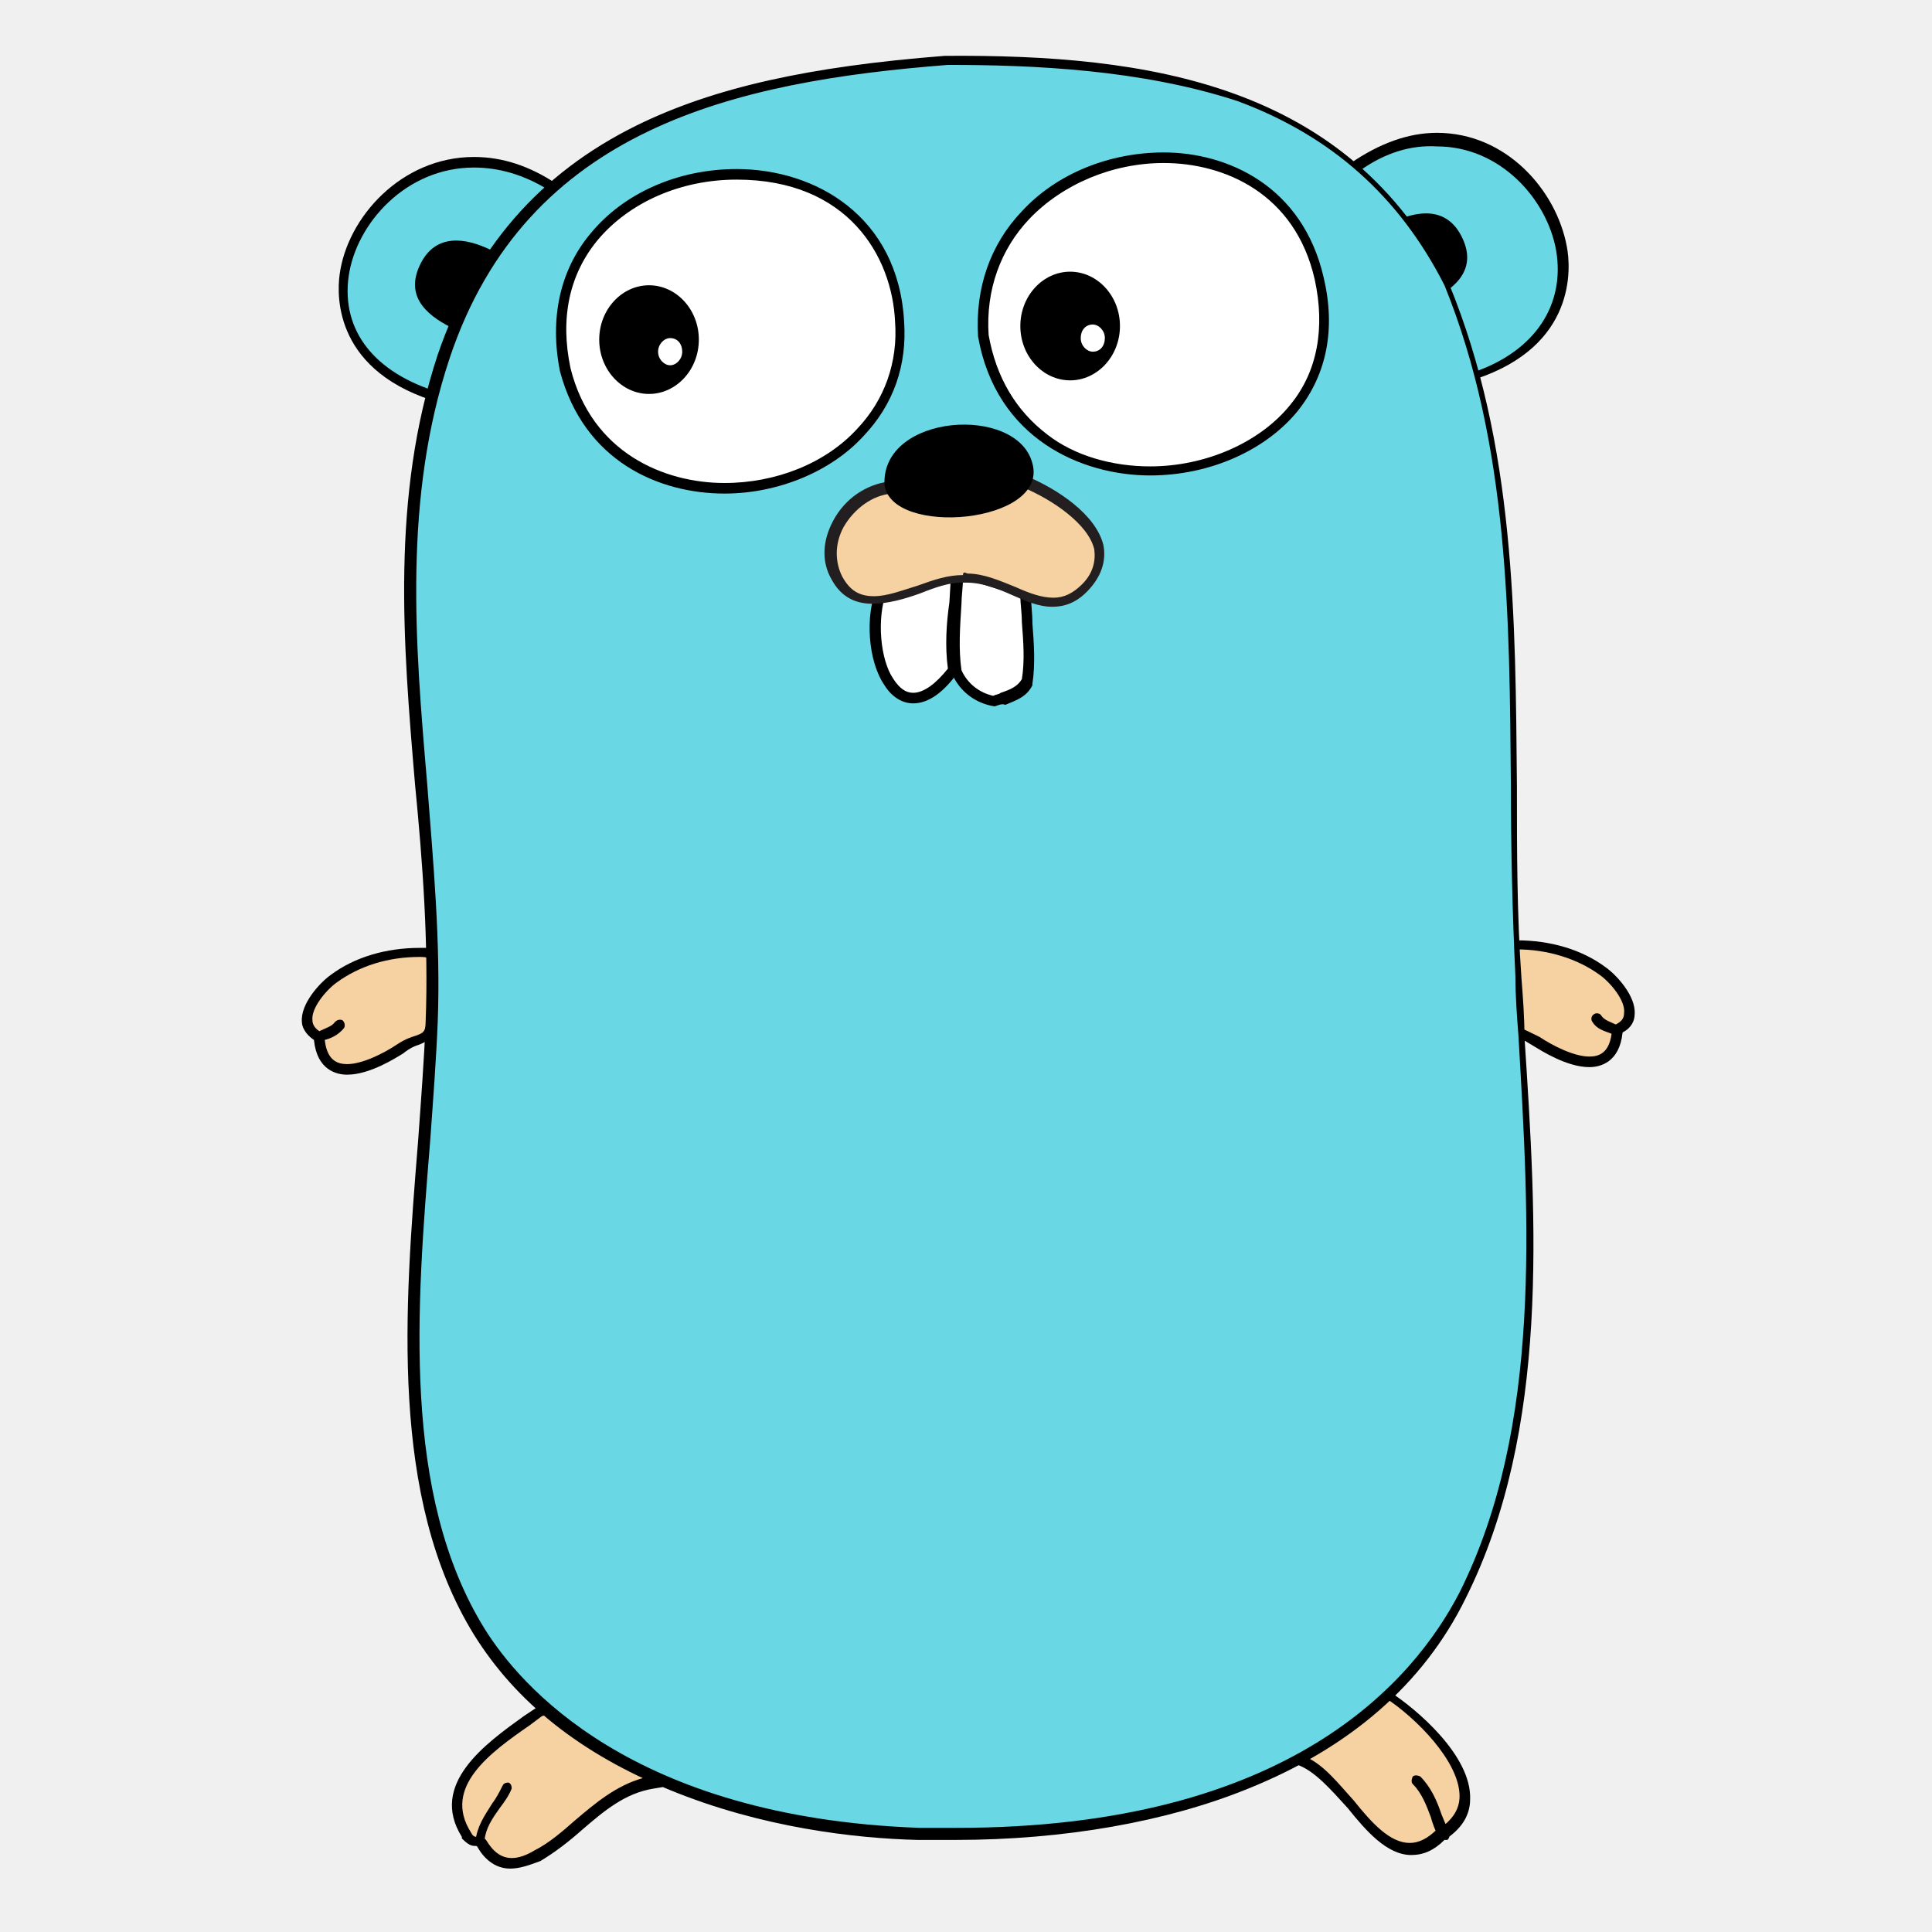
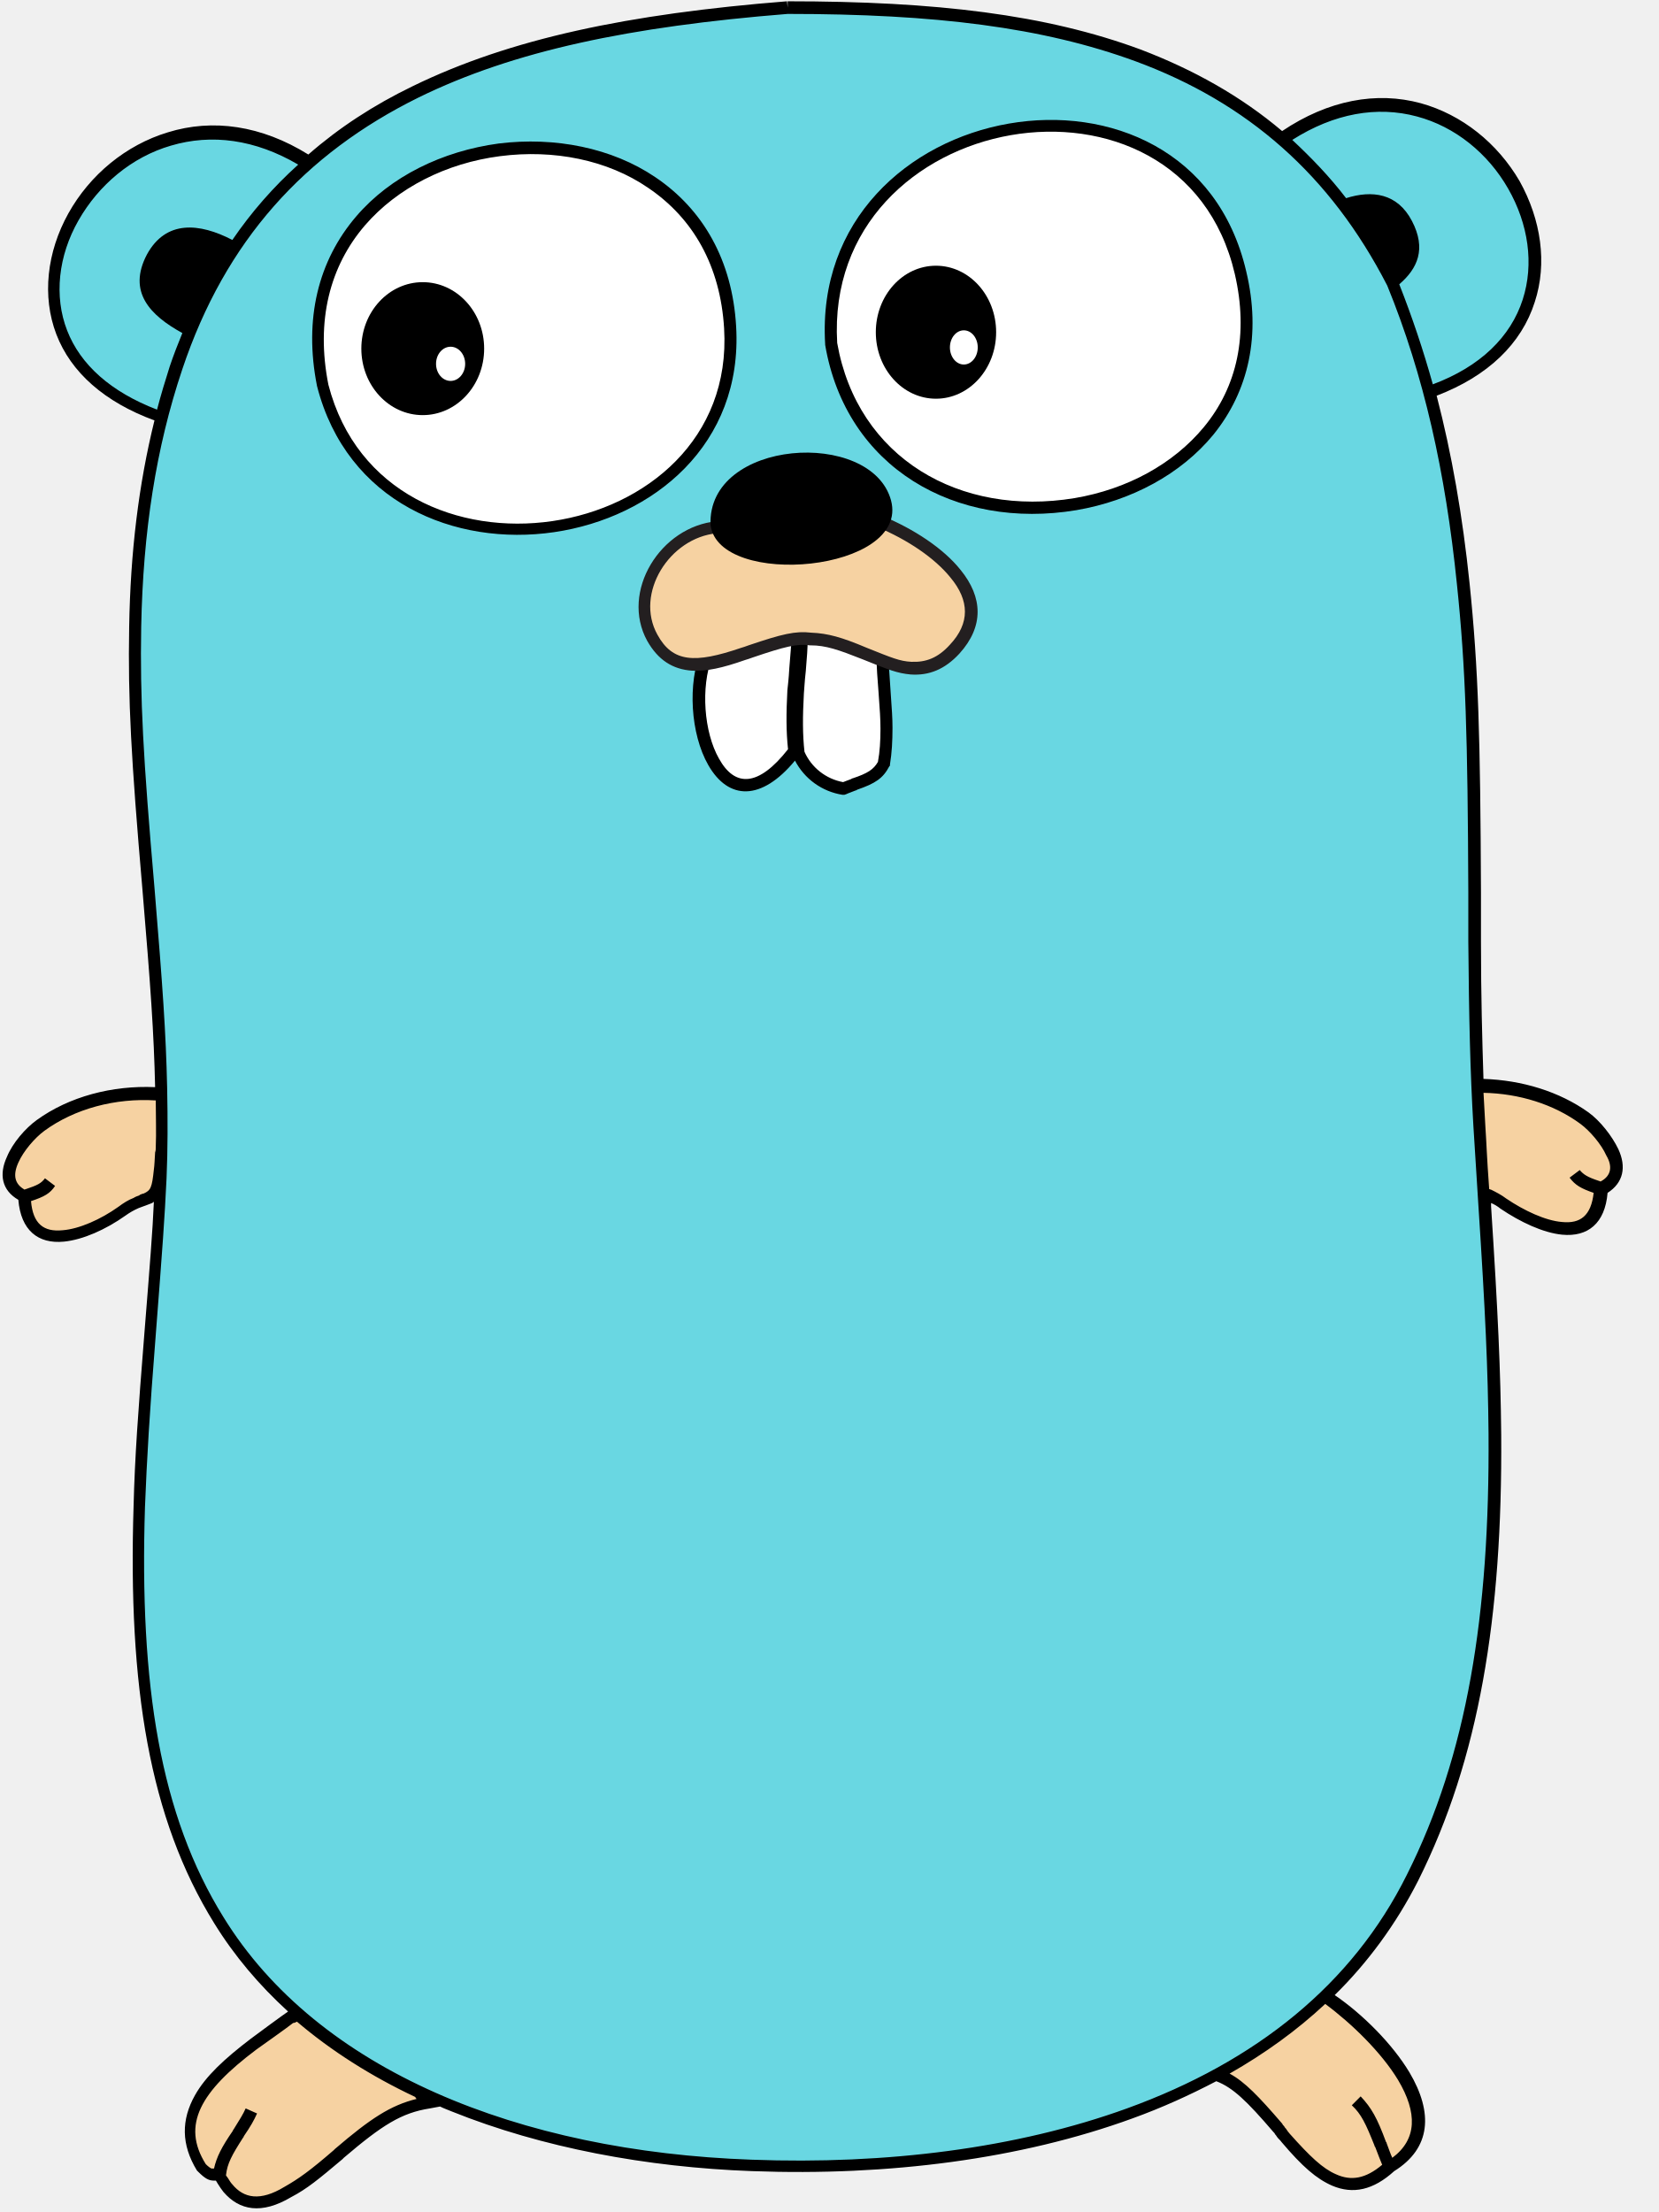
- <svg xmlns="http://www.w3.org/2000/svg" xmlns:xlink="http://www.w3.org/1999/xlink" viewBox="0 0 128 128">
-   <g>
-     <defs>
-       <path id="a" d="M18.8 1h90.5v126h-90.5z" />
-     </defs>
-     <clipPath id="b">
-       <use xlink:href="#a" overflow="visible" />
+ <svg xmlns="http://www.w3.org/2000/svg" width="36" height="48" viewBox="0 0 36 48" fill="none">
+   <g clip-path="url(#clip0)">
+     <path d="M0.508 25.954C0.577 27.369 1.992 26.709 2.624 26.27C3.229 25.844 3.407 26.201 3.462 25.377C3.504 24.827 3.559 24.291 3.531 23.742C2.611 23.659 1.621 23.879 0.866 24.429C0.467 24.703 -0.247 25.61 0.508 25.954" fill="#F6D2A2" />
+     <path d="M28.715 43.348C29.801 44.021 31.793 46.055 30.158 47.044C28.592 48.473 27.713 45.464 26.338 45.052C26.929 44.241 27.671 43.499 28.715 43.348Z" fill="#F6D2A2" />
+     <path d="M9.288 45.642C8.01 45.835 7.296 46.989 6.224 47.58C5.221 48.17 4.836 47.387 4.754 47.222C4.603 47.154 4.616 47.291 4.369 47.044C3.435 45.574 5.331 44.502 6.32 43.774C7.694 43.499 8.56 44.694 9.288 45.642V45.642Z" fill="#F6D2A2" />
+     <path d="M34.747 25.775C34.678 27.19 33.263 26.531 32.631 26.091C32.027 25.665 31.848 26.023 31.793 25.198C31.752 24.649 31.697 24.113 31.724 23.563C32.645 23.481 33.634 23.701 34.39 24.25C34.775 24.525 35.503 25.432 34.747 25.775" fill="#F6D2A2" />
+     <path d="M30.996 8.518C35.901 6.787 32.068 0.069 27.795 3.036C24.992 0.632 21.131 0.192 17.078 0.192C13.108 0.509 9.329 1.237 6.691 3.545C2.432 0.797 -1.498 7.392 3.503 9.054C2.102 14.495 3.696 20.046 3.476 25.583C3.27 30.556 1.965 37.22 4.726 41.685C7.076 45.505 12.132 46.865 16.295 47.016C21.612 47.209 28.056 45.903 30.639 40.751C33.112 35.846 32.425 29.732 32.109 24.442C31.793 19.098 32.384 13.671 30.996 8.518L30.996 8.518Z" fill="#69D7E2" />
+     <path d="M35.118 24.937C34.981 24.649 34.72 24.319 34.472 24.14C33.84 23.687 33.029 23.439 32.191 23.412C32.164 22.56 32.137 21.626 32.137 20.444V19.373C32.123 15.993 32.081 14.509 31.889 12.654C31.738 11.198 31.504 9.851 31.175 8.587C32.288 8.161 33.016 7.461 33.304 6.554C33.579 5.716 33.442 4.768 32.975 3.93C32.494 3.105 31.724 2.487 30.831 2.24C29.869 1.978 28.825 2.171 27.822 2.844C26.929 2.088 25.899 1.511 24.745 1.072C22.698 0.316 20.321 0.028 17.092 0.028V0.165L17.078 0.028C13.63 0.302 11.074 0.838 8.958 1.869C8.106 2.281 7.351 2.775 6.691 3.353C5.674 2.721 4.616 2.569 3.641 2.872C2.734 3.146 1.951 3.792 1.484 4.63C1.017 5.468 0.907 6.43 1.223 7.255C1.539 8.079 2.267 8.725 3.352 9.123C3.009 10.511 2.83 11.981 2.803 13.602C2.775 15.182 2.844 16.446 3.091 19.304C3.27 21.434 3.339 22.409 3.366 23.591C2.432 23.549 1.498 23.797 0.797 24.305C0.55 24.484 0.275 24.8 0.151 25.102C-0.027 25.487 0.041 25.83 0.398 26.036C0.453 26.696 0.824 26.998 1.388 26.943C1.8 26.902 2.294 26.682 2.72 26.38C2.81 26.315 2.907 26.259 3.009 26.215C3.05 26.201 3.078 26.188 3.119 26.174C3.119 26.174 3.201 26.146 3.229 26.133C3.27 26.119 3.311 26.105 3.339 26.078C3.311 26.723 3.256 27.397 3.133 28.935C2.995 30.666 2.926 31.615 2.899 32.673C2.775 36.602 3.242 39.46 4.644 41.727C5.084 42.441 5.619 43.073 6.251 43.65C6.128 43.733 5.606 44.117 5.441 44.241C4.864 44.681 4.465 45.052 4.232 45.464C3.93 46 3.93 46.536 4.273 47.099L4.287 47.113L4.301 47.127C4.452 47.278 4.534 47.319 4.644 47.319H4.685C4.699 47.346 4.713 47.36 4.726 47.387C4.767 47.456 4.809 47.511 4.85 47.566C5.193 47.965 5.674 48.061 6.32 47.676C6.663 47.497 6.911 47.291 7.433 46.852L7.46 46.824C8.298 46.11 8.711 45.849 9.329 45.752L9.549 45.711C9.631 45.753 9.714 45.78 9.81 45.821C11.761 46.604 14.028 47.03 16.322 47.113C19.29 47.223 22.148 46.852 24.566 45.972C25.212 45.739 25.816 45.464 26.393 45.162C26.751 45.299 27.053 45.588 27.63 46.261C27.657 46.288 27.657 46.288 27.671 46.316C27.699 46.343 27.699 46.357 27.712 46.371C27.74 46.412 27.781 46.439 27.808 46.481C28.262 47.016 28.564 47.278 28.908 47.429C29.361 47.621 29.801 47.525 30.254 47.113C31.051 46.618 31.106 45.849 30.584 44.969C30.213 44.351 29.567 43.705 28.963 43.293C29.677 42.592 30.295 41.754 30.776 40.806C32.095 38.168 32.604 35.091 32.576 31.134C32.562 29.732 32.507 28.509 32.356 26.174V26.105C32.425 26.133 32.494 26.174 32.562 26.229C32.988 26.517 33.483 26.751 33.895 26.792C34.458 26.847 34.829 26.545 34.884 25.885C35.228 25.665 35.296 25.322 35.118 24.937L35.118 24.937ZM30.749 2.528C31.573 2.748 32.288 3.325 32.727 4.094C33.167 4.864 33.291 5.729 33.043 6.499C32.782 7.309 32.123 7.955 31.092 8.34C30.887 7.604 30.644 6.88 30.364 6.169C30.763 5.826 30.955 5.4 30.639 4.795C30.323 4.19 29.773 4.122 29.21 4.3C28.853 3.833 28.454 3.421 28.042 3.036C28.949 2.459 29.883 2.294 30.749 2.528V2.528ZM1.457 7.172C1.168 6.43 1.264 5.551 1.704 4.781C2.143 4.012 2.858 3.407 3.71 3.16C4.589 2.899 5.537 3.023 6.471 3.572C5.931 4.058 5.451 4.607 5.042 5.207C4.328 4.836 3.6 4.768 3.188 5.523C2.762 6.334 3.256 6.842 3.957 7.227C3.861 7.461 3.765 7.708 3.682 7.955C3.586 8.257 3.49 8.573 3.408 8.889C2.405 8.505 1.745 7.914 1.457 7.172V7.172ZM3.119 25.899C3.105 25.899 3.023 25.926 3.023 25.94C2.982 25.954 2.94 25.968 2.899 25.995C2.789 26.036 2.679 26.105 2.57 26.187C2.185 26.462 1.718 26.668 1.36 26.696C0.948 26.737 0.715 26.558 0.673 26.064C0.962 25.968 1.086 25.899 1.195 25.734L0.976 25.569C0.893 25.679 0.811 25.72 0.563 25.803C0.55 25.803 0.55 25.803 0.536 25.816C0.316 25.693 0.275 25.5 0.399 25.226C0.509 24.978 0.756 24.69 0.962 24.539C1.621 24.058 2.501 23.824 3.38 23.879C3.38 24.223 3.394 24.566 3.38 24.896C3.38 24.937 3.38 24.965 3.366 25.006C3.353 25.198 3.353 25.281 3.339 25.377C3.298 25.775 3.27 25.83 3.119 25.899V25.899ZM7.268 46.632L7.241 46.659C6.732 47.099 6.485 47.277 6.169 47.456C5.647 47.772 5.29 47.703 5.042 47.401C5.001 47.36 4.974 47.305 4.946 47.264C4.933 47.25 4.919 47.222 4.905 47.209V47.195C4.933 46.948 5.029 46.769 5.276 46.384C5.29 46.37 5.29 46.37 5.29 46.357C5.441 46.137 5.51 46.013 5.578 45.862L5.331 45.752C5.276 45.876 5.207 45.986 5.07 46.206C5.056 46.219 5.056 46.219 5.056 46.233C4.809 46.59 4.699 46.81 4.644 47.057H4.63H4.589C4.561 47.044 4.52 47.016 4.465 46.961C3.93 46.109 4.355 45.381 5.564 44.474C5.716 44.365 6.224 44.007 6.361 43.898C6.389 43.898 6.416 43.884 6.444 43.87C7.186 44.502 8.051 45.052 9.013 45.505C9.013 45.519 9.027 45.533 9.041 45.546C8.477 45.684 8.038 45.972 7.268 46.632H7.268ZM30.337 45.134C30.763 45.849 30.749 46.425 30.213 46.824C30.172 46.742 30.144 46.645 30.09 46.508C30.09 46.494 30.09 46.494 30.076 46.48C29.883 45.958 29.76 45.739 29.526 45.491L29.334 45.684C29.54 45.876 29.636 46.082 29.828 46.563C29.828 46.577 29.828 46.577 29.842 46.59C29.911 46.769 29.952 46.879 29.993 46.975C29.636 47.277 29.32 47.332 28.99 47.181C28.702 47.057 28.427 46.796 27.987 46.302C27.96 46.274 27.932 46.233 27.905 46.192C27.891 46.178 27.877 46.164 27.864 46.137C27.836 46.109 27.836 46.109 27.823 46.082C27.314 45.491 27.012 45.175 26.682 44.997C27.452 44.557 28.139 44.062 28.757 43.485C29.334 43.911 29.98 44.543 30.337 45.134V45.134ZM30.529 40.682C29.348 43.059 27.259 44.736 24.456 45.752C22.066 46.618 19.235 46.975 16.309 46.865C11.267 46.687 6.897 44.928 4.85 41.603C3.476 39.391 3.023 36.574 3.146 32.7C3.188 31.642 3.243 30.694 3.38 28.963C3.531 27.012 3.572 26.448 3.614 25.569C3.641 24.937 3.641 24.291 3.627 23.604C3.6 22.395 3.531 21.433 3.353 19.276C3.105 16.419 3.037 15.168 3.064 13.602C3.105 11.541 3.38 9.727 3.957 8.01C4.891 5.221 6.609 3.338 9.082 2.116C11.156 1.099 13.671 0.577 17.092 0.302C20.293 0.302 22.629 0.591 24.649 1.333C27.067 2.226 28.866 3.792 30.103 6.197C30.9 8.147 31.367 10.25 31.614 12.668C31.807 14.509 31.848 15.993 31.862 19.359V20.43C31.876 22.093 31.903 23.261 31.972 24.429C31.999 24.882 32.013 25.075 32.081 26.16C32.233 28.496 32.288 29.705 32.301 31.106C32.329 35.049 31.834 38.086 30.529 40.682H30.529ZM34.733 25.638C34.72 25.638 34.706 25.624 34.692 25.624C34.445 25.542 34.362 25.487 34.28 25.39L34.06 25.555C34.184 25.72 34.307 25.789 34.582 25.885C34.527 26.38 34.294 26.558 33.895 26.517C33.538 26.489 33.071 26.27 32.686 26.009C32.576 25.926 32.467 25.871 32.357 25.816C32.343 25.816 32.329 25.803 32.315 25.803C32.26 25.047 32.26 24.855 32.233 24.456L32.192 23.714C32.961 23.728 33.717 23.962 34.294 24.387C34.5 24.539 34.747 24.827 34.857 25.074C34.995 25.308 34.967 25.514 34.733 25.638V25.638Z" fill="black" />
+     <path d="M19.161 14.362C19.175 15.062 19.312 15.832 19.189 16.574C18.996 16.931 18.639 16.972 18.323 17.11C17.883 17.041 17.512 16.752 17.334 16.34C17.224 15.502 17.361 14.705 17.402 13.867C17.402 13.84 17.924 13.881 18.392 14.018C18.79 14.142 19.161 14.348 19.161 14.362V14.362Z" fill="white" />
+     <path d="M15.273 14.417C14.888 15.873 15.781 18.25 17.251 16.299C17.141 15.475 17.265 14.678 17.306 13.867C17.32 13.799 15.287 14.32 15.273 14.417V14.417Z" fill="white" />
+     <path d="M19.326 15.008C19.298 14.595 19.285 14.431 19.285 14.225V14.128L19.189 14.101L17.457 13.565V13.469L17.279 13.51H17.265V13.524L15.314 14.018L15.245 14.032L15.218 14.101C14.915 14.829 14.984 15.928 15.369 16.601C15.809 17.371 16.523 17.384 17.251 16.505C17.353 16.701 17.499 16.87 17.678 16.999C17.857 17.128 18.064 17.213 18.282 17.247H18.323L18.364 17.233C18.419 17.206 18.474 17.192 18.57 17.151C18.584 17.151 18.584 17.151 18.598 17.137C18.996 17 19.161 16.89 19.298 16.629L19.312 16.615V16.588C19.353 16.34 19.367 16.079 19.367 15.791C19.367 15.585 19.353 15.392 19.326 15.008V15.008ZM17.128 14.499C17.114 14.746 17.1 14.843 17.086 14.98C17.059 15.489 17.059 15.873 17.1 16.258C16.454 17.082 15.946 17.082 15.603 16.464C15.273 15.887 15.204 14.911 15.451 14.266L17.182 13.826C17.169 14.005 17.155 14.183 17.128 14.499V14.499ZM19.051 16.533C18.955 16.698 18.831 16.78 18.502 16.89C18.488 16.89 18.488 16.89 18.474 16.904C18.392 16.931 18.337 16.959 18.295 16.972C17.924 16.904 17.608 16.656 17.457 16.313C17.416 15.942 17.416 15.557 17.444 15.049C17.457 14.911 17.457 14.815 17.485 14.568C17.512 14.252 17.526 14.06 17.526 13.881L19.024 14.334C19.024 14.513 19.038 14.678 19.065 15.035C19.092 15.406 19.106 15.598 19.106 15.818C19.106 16.079 19.092 16.313 19.051 16.533Z" fill="black" />
+     <path d="M7.002 8.376C8.266 13.295 16.139 12.031 15.837 7.098C15.48 1.19 5.793 2.331 7.002 8.376" fill="white" />
+     <path d="M15.974 7.084C15.892 5.655 15.26 4.543 14.216 3.842C13.281 3.21 12.045 2.963 10.822 3.114C9.599 3.279 8.472 3.828 7.731 4.694C6.906 5.656 6.59 6.92 6.879 8.376L7.002 8.348L6.879 8.376C8.17 13.432 16.276 12.209 15.974 7.084V7.084ZM7.126 8.348C6.851 6.961 7.154 5.779 7.923 4.886C8.624 4.076 9.682 3.54 10.849 3.389C12.017 3.237 13.185 3.471 14.065 4.076C15.04 4.735 15.631 5.766 15.713 7.126C16.002 11.921 8.349 13.075 7.126 8.348H7.126Z" fill="black" />
+     <path d="M9.173 9.008C9.909 9.008 10.506 8.362 10.506 7.565C10.506 6.769 9.909 6.123 9.173 6.123C8.437 6.123 7.841 6.769 7.841 7.565C7.841 8.362 8.437 9.008 9.173 9.008Z" fill="black" />
+     <path d="M9.778 8.266C9.952 8.266 10.094 8.1 10.094 7.895C10.094 7.69 9.952 7.524 9.778 7.524C9.603 7.524 9.462 7.69 9.462 7.895C9.462 8.1 9.603 8.266 9.778 8.266Z" fill="white" />
+     <path d="M18.043 7.456C19.019 13.103 28.252 11.605 26.919 5.917C25.724 0.806 17.713 2.221 18.043 7.456Z" fill="white" />
+     <path d="M27.043 5.89C25.82 0.628 17.576 2.07 17.906 7.47V7.484C18.359 10.149 20.736 11.509 23.36 11.07C24.556 10.864 25.627 10.287 26.328 9.435C27.097 8.487 27.372 7.264 27.043 5.89V5.89ZM26.122 9.27C25.462 10.067 24.46 10.616 23.319 10.809C20.832 11.221 18.607 9.943 18.167 7.443C17.865 2.359 25.641 0.999 26.795 5.945C27.098 7.25 26.85 8.391 26.122 9.27V9.27Z" fill="black" />
+     <path d="M20.31 8.652C21.031 8.652 21.616 8.006 21.616 7.209C21.616 6.412 21.031 5.766 20.31 5.766C19.589 5.766 19.005 6.412 19.005 7.209C19.005 8.006 19.589 8.652 20.31 8.652Z" fill="black" />
+     <path d="M20.915 7.91C21.082 7.91 21.217 7.743 21.217 7.539C21.217 7.334 21.082 7.168 20.915 7.168C20.748 7.168 20.613 7.334 20.613 7.539C20.613 7.743 20.748 7.91 20.915 7.91Z" fill="white" />
+     <path d="M15.556 11.448C14.471 11.545 13.592 12.822 14.155 13.839C14.897 15.186 16.559 13.716 17.59 13.853C18.785 13.88 19.761 15.117 20.709 14.073C21.767 12.919 20.255 11.792 19.06 11.297L15.556 11.448Z" fill="#F6D2A2" />
+     <path d="M20.846 12.369C20.475 11.902 19.829 11.476 19.129 11.188L19.101 11.174H19.074L15.556 11.311C14.334 11.421 13.454 12.836 14.045 13.908C14.279 14.32 14.595 14.526 15.021 14.554C15.336 14.568 15.666 14.499 16.175 14.32C16.216 14.306 16.271 14.293 16.34 14.265C17.027 14.032 17.301 13.963 17.576 14.004H17.59C17.92 14.004 18.195 14.1 18.716 14.306C19.294 14.54 19.472 14.609 19.761 14.636C20.159 14.664 20.503 14.526 20.819 14.183C21.355 13.592 21.327 12.96 20.846 12.369V12.369ZM20.613 13.99C20.352 14.279 20.09 14.375 19.774 14.361C19.527 14.348 19.362 14.279 18.813 14.059C18.263 13.826 17.961 13.743 17.604 13.729C17.26 13.688 16.972 13.757 16.243 14.004C16.175 14.032 16.12 14.045 16.079 14.059C15.076 14.402 14.595 14.375 14.265 13.771C13.77 12.878 14.526 11.668 15.556 11.572L19.032 11.435C19.692 11.71 20.283 12.108 20.626 12.534C21.038 13.029 21.052 13.523 20.613 13.99V13.99Z" fill="#231F20" />
+     <path d="M19.335 10.858C18.909 9.291 15.337 9.525 15.419 11.394C15.598 12.781 19.747 12.41 19.335 10.858Z" fill="black" />
+   </g>
+   <defs>
+     <clipPath id="clip0">
+       <rect width="35.31" height="48" fill="white" />
    </clipPath>
-     <path fill-rule="evenodd" clip-rule="evenodd" fill="#F6D2A2" d="M21.1 68.7c.2 3.5 3.7 1.9 5.3.8 1.5-1.1 2-.2 2.1-2.3.1-1.4.2-2.7.2-4.1-2.3-.2-4.8.3-6.7 1.7-.9.7-2.8 3-.9 3.9" clip-path="url(#b)" />
-     <path d="M23 71.2c-.7 0-2-.3-2.2-2.3-.6-.4-.8-.9-.8-1.2-.1-1.2 1.2-2.6 1.9-3.1 1.6-1.2 3.7-1.8 5.9-1.8h1.3v.3c.1 1.1 0 2.2-.1 3.2 0 .3 0 .6-.1.9-.1 1.5-.4 1.7-1.1 2-.3.1-.6.2-1.1.6-.5.3-2.2 1.4-3.7 1.4zm4.8-7.8c-2.1 0-4 .6-5.5 1.7-.7.5-1.7 1.7-1.6 2.5 0 .3.2.6.6.8l.2.1v.2c.1 1.6.9 1.8 1.5 1.8 1 0 2.4-.7 3.3-1.3.6-.4 1-.5 1.3-.6.5-.2.6-.2.7-1.4 0-.3 0-.6.1-.9.1-.9.1-1.9.1-2.8-.3-.1-.5-.1-.7-.1z" clip-path="url(#b)" />
-     <path fill-rule="evenodd" clip-rule="evenodd" fill="#C6B198" d="M21.1 68.7c.5-.2 1.1-.3 1.4-.8" clip-path="url(#b)" />
-     <path d="M21.1 69c-.1 0-.3-.1-.3-.2-.1-.2 0-.4.2-.4.1 0 .2-.1.2-.1.4-.2.8-.3 1-.6.1-.1.3-.2.5-.1.1.1.2.3.1.5-.4.5-.9.7-1.3.8l-.2.1h-.2z" clip-path="url(#b)" />
-     <path fill-rule="evenodd" clip-rule="evenodd" fill="#6AD7E5" d="M29.3 26.4c-13.6-3.8-3.5-21.1 7.4-14l-7.4 14z" clip-path="url(#b)" />
-     <path d="M29.5 26.8l-.3-.1c-7-2-6.9-7-6.7-8.5.5-3.8 4.1-7.8 8.9-7.8 1.9 0 3.7.6 5.5 1.8l.3.2-7.7 14.4zm1.9-15.7c-4.5 0-7.8 3.7-8.3 7.2-.5 3.6 1.7 6.4 6 7.7l7.1-13.5c-1.5-.9-3.1-1.4-4.8-1.4z" clip-path="url(#b)" />
-     <path fill-rule="evenodd" clip-rule="evenodd" fill="#6AD7E5" d="M89.6 11.1c10.7-7.5 20.5 9.5 8 13.8l-8-13.8z" clip-path="url(#b)" />
-     <path d="M97.5 25.3l-8.3-14.3.3-.2c1.9-1.3 3.8-2 5.7-2 4.6 0 7.9 3.8 8.6 7.5.3 1.5.6 6.6-6 8.8l-.3.2zm-7.4-14l7.7 13.3c3.9-1.4 5.9-4.4 5.3-8-.6-3.4-3.7-6.9-7.9-6.9-1.7-.1-3.4.4-5.1 1.6z" clip-path="url(#b)" />
-     <path fill-rule="evenodd" clip-rule="evenodd" fill="#F6D2A2" d="M92 112.3c2.7 1.7 7.7 6.8 3.6 9.3-3.9 3.6-6.1-4-9.6-5 1.5-2 3.4-3.9 6-4.3" clip-path="url(#b)" />
-     <path d="M93.5 122.9c-1.6 0-3-1.6-4.2-3.1-1.1-1.2-2.2-2.5-3.4-2.9l-.5-.1.3-.4c1.2-1.7 3.2-3.9 6.2-4.4h.1l.1.1c1.7 1.1 5.4 4.2 5.3 7.1 0 1.1-.6 2-1.7 2.7-.7.7-1.4 1-2.2 1zm-7-6.5c1.2.5 2.2 1.8 3.2 2.9 1.2 1.5 2.4 2.8 3.7 2.8.6 0 1.2-.3 1.8-.9h.1c.9-.6 1.4-1.3 1.4-2.2 0-2.3-2.9-5.2-4.9-6.5-1.8.5-3.6 1.7-5.3 3.9zM95.6 121.9c-.1 0-.2-.1-.3-.2-.2-.4-.4-.9-.5-1.3-.3-.8-.6-1.6-1.2-2.2-.1-.1-.1-.3 0-.5.1-.1.3-.1.5 0 .7.7 1.1 1.6 1.4 2.5l.5 1.2c.1.2 0 .4-.1.5h-.3z" clip-path="url(#b)" />
-     <path fill-rule="evenodd" clip-rule="evenodd" fill="#F6D2A2" d="M43.2 118.1c-3.2.5-5 3.4-7.7 4.9-2.5 1.5-3.5-.5-3.7-.9-.4-.2-.4.2-1-.4-2.3-3.7 2.4-6.4 4.9-8.2 3.5-.8 5.7 2.2 7.5 4.6" clip-path="url(#b)" />
-     <path d="M33.8 123.8c-1.3 0-2-1.1-2.2-1.5h-.1c-.3 0-.5-.1-.9-.5v-.1c-2.2-3.5 1.6-6.2 4.1-8l.9-.6h.2c.4-.1.7-.1 1.1-.1 3 0 4.9 2.6 6.5 4.7l.5.7-.6.1c-1.9.3-3.3 1.5-4.7 2.7-.9.8-1.8 1.5-2.8 2.1-.8.3-1.4.5-2 .5zm-2.2-2.1c.1 0 .2 0 .4.1h.1l.1.1c.2.3.7 1.2 1.7 1.2.5 0 1-.2 1.5-.5 1-.5 1.9-1.3 2.7-2 1.3-1.1 2.7-2.3 4.5-2.8-1.5-2-3.3-4.2-5.8-4.2-.3 0-.6 0-.9.1l-.8.6c-2.6 1.8-5.8 4.1-3.9 7.1.1.2.2.3.4.3zM31.8 122.4c-.2 0-.4-.2-.3-.4.1-1 .6-1.7 1.1-2.5.3-.4.5-.8.7-1.2.1-.2.3-.2.4-.2.2.1.2.3.2.4-.2.5-.5.9-.8 1.3-.5.7-.9 1.3-1 2.1 0 .4-.1.5-.3.5z" clip-path="url(#b)" />
-     <path fill-rule="evenodd" clip-rule="evenodd" d="M29.9 21.7c-1.8-.9-3.1-2.2-2-4.3 1-1.9 2.9-1.7 4.7-.8l-2.7 5.1zM94.8 19.9c1.8-.9 3.1-2.2 2-4.3-1-1.9-2.9-1.7-4.7-.8l2.7 5.1z" clip-path="url(#b)" />
-     <path fill-rule="evenodd" clip-rule="evenodd" fill="#F6D2A2" d="M107.1 68.2c-.2 3.5-3.7 1.9-5.3.8-1.5-1.1-2-.2-2.1-2.3-.1-1.4-.2-2.7-.2-4.1 2.3-.2 4.8.3 6.7 1.7 1 .8 2.8 3 .9 3.9" clip-path="url(#b)" />
-     <path d="M105.3 70.7c-1.5 0-3.2-1.1-3.7-1.4-.5-.3-.8-.5-1.1-.6-.8-.3-1-.5-1.1-2 0-.3 0-.6-.1-.9-.1-1-.2-2.1-.1-3.2v-.3h1.3c2.2 0 4.3.6 5.9 1.8.7.5 2 1.9 1.9 3.1 0 .4-.2.9-.8 1.2-.2 2-1.5 2.3-2.2 2.3zm-5.5-7.7c0 .9 0 1.9.1 2.8 0 .3 0 .6.1.9.1 1.2.2 1.2.7 1.4.3.1.7.3 1.3.6.9.6 2.3 1.3 3.3 1.3.6 0 1.4-.2 1.5-1.8v-.2l.2-.1c.4-.2.6-.4.6-.8.1-.8-.9-2-1.6-2.5-1.5-1.1-3.5-1.7-5.5-1.7-.2.1-.4.1-.7.1z" clip-path="url(#b)" />
-     <path fill-rule="evenodd" clip-rule="evenodd" fill="#C6B198" d="M107.1 68.2c-.5-.2-1.1-.3-1.4-.8" clip-path="url(#b)" />
-     <path d="M107.1 68.6h-.1l-.2-.1c-.5-.2-1-.3-1.3-.8-.1-.1-.1-.4.1-.5.1-.1.4-.1.5.1.2.3.6.4 1 .6.1 0 .2.1.2.1.2.1.3.3.2.4-.1.1-.3.2-.4.2z" clip-path="url(#b)" />
-     <path fill-rule="evenodd" clip-rule="evenodd" fill="#6AD7E5" d="M62.8 4c13.6 0 26.3 1.9 33 15 6 14.6 3.8 30.4 4.8 45.9.8 13.3 2.5 28.6-3.6 40.9-6.5 12.9-22.7 16.2-36 15.7-10.5-.4-23.1-3.8-29.1-13.4-6.9-11.2-3.7-27.9-3.2-40.4.6-14.8-4-29.7.9-44.1 4.9-15.1 18.5-18.5 33.2-19.6" clip-path="url(#b)" />
-     <path d="M63.3 121.9h-2.5c-4.1-.1-10.3-.8-16.4-3.3-5.9-2.4-10.2-5.8-13-10.3-5.6-9.1-4.6-21.6-3.7-32.7.2-2.8.4-5.4.5-7.9.2-5.2-.2-10.6-.7-15.7-.8-9.4-1.6-19.1 1.5-28.5 2.4-7 6.7-12 13.2-15.2 5.1-2.5 11.4-3.9 20.4-4.6 13.4-.1 26.7 1.8 33.4 15.1 4.4 10.7 4.4 22.2 4.5 33.3 0 4.2 0 8.5.3 12.7.1 1.3.2 2.6.2 3.9.8 12.2 1.7 26-3.9 37.2-2.8 5.7-7.7 9.9-14.4 12.6-5.4 2.2-12.2 3.4-19.4 3.4zm-.5-117.6c-14.1 1.1-27.9 4.2-33 19.4-3.1 9.3-2.3 18.9-1.5 28.2.4 5.2.9 10.5.7 15.8-.1 2.5-.3 5.1-.5 7.9-.9 11-1.9 23.4 3.6 32.3 2.3 3.7 9.7 12.5 28.8 13.2h2.5c22.1 0 30.3-9.8 33.3-15.6 5.5-11 4.6-24.8 3.9-36.9-.1-1.3-.2-2.6-.2-3.9-.2-4.2-.3-8.5-.3-12.7-.1-11-.1-22.5-4.4-33.1-3-5.9-7.5-9.9-13.7-12.2-6.4-2.1-13.6-2.4-19.2-2.4z" clip-path="url(#b)" />
-     <path fill-rule="evenodd" clip-rule="evenodd" fill="#fff" d="M65.2 22.2c2.4 14.2 25.6 10.4 22.3-3.9-3-12.8-23.1-9.2-22.3 3.9" clip-path="url(#b)" />
-     <path d="M76.2 31.5c-4.5 0-10.2-2.4-11.4-9.2-.2-3.2.8-6.1 2.9-8.3 2.3-2.5 5.8-3.9 9.4-3.9 4.2 0 9.2 2.2 10.6 8.3.8 3.4.2 6.4-1.7 8.8-2.1 2.6-5.8 4.3-9.8 4.3zm-10.7-9.3c.5 2.8 1.8 5 3.9 6.6 1.8 1.4 4.3 2.1 6.8 2.1 3.7 0 7.3-1.6 9.3-4.1 1.8-2.2 2.3-5.1 1.6-8.3-1.3-5.7-6-7.7-10-7.7-3.4 0-6.7 1.4-8.9 3.7-1.9 2-2.9 4.7-2.7 7.7z" clip-path="url(#b)" />
-     <path fill-rule="evenodd" clip-rule="evenodd" fill="#fff" d="M37.5 24.5c3.2 12.3 22.9 9.2 22.2-3.2-.9-14.8-25.3-12-22.2 3.2" clip-path="url(#b)" />
-     <path d="M48 32.7c-4.3 0-9.3-2.1-10.9-8.1-.7-3.5 0-6.7 2-9.1 2.2-2.7 5.8-4.3 9.7-4.3 5.2 0 10.7 3.1 11.1 10.1.2 2.9-.7 5.5-2.7 7.6-2.1 2.3-5.6 3.8-9.2 3.8zm.8-20.8c-3.7 0-7.1 1.5-9.2 4-1.9 2.3-2.5 5.2-1.8 8.5 1.4 5.6 6.2 7.6 10.2 7.6 3.4 0 6.7-1.3 8.8-3.6 1.8-1.9 2.7-4.4 2.5-7.1-.2-4.3-3.1-9.4-10.5-9.4z" clip-path="url(#b)" />
-     <path fill-rule="evenodd" clip-rule="evenodd" fill="#fff" d="M68 39.2c0 1.8.4 3.9.1 5.9-.5.9-1.4 1-2.2 1.3-1.1-.2-2-.9-2.5-1.9-.3-2.2.1-4.4.2-6.6l4.4 1.3z" clip-path="url(#b)" />
-     <path d="M65.9 46.8c-1.3-.2-2.3-1-2.8-2.1-.2-1.6-.1-3.1 0-4.6.1-.7.1-1.4.1-2.1v-.4l5.1 1.6v.2c0 .6.1 1.2.1 1.9.1 1.3.2 2.7 0 4v.1c-.4.8-1.1 1-1.8 1.3-.2-.1-.4 0-.7.1zm-2.2-2.4c.4.9 1.2 1.5 2.1 1.7.2-.1.4-.1.5-.2.6-.2 1.1-.4 1.4-.9.2-1.2.1-2.5 0-3.8 0-.6-.1-1.2-.1-1.7l-3.8-1.2c0 .6-.1 1.2-.1 1.7-.1 1.6-.2 3 0 4.4z" clip-path="url(#b)" />
-     <path fill-rule="evenodd" clip-rule="evenodd" d="M46.3 22.5c0 2-1.5 3.6-3.3 3.6-1.8 0-3.3-1.6-3.3-3.6s1.5-3.6 3.3-3.6c1.8 0 3.3 1.6 3.3 3.6" clip-path="url(#b)" />
-     <path fill-rule="evenodd" clip-rule="evenodd" fill="#fff" d="M45.2 23.3c0 .5-.4.9-.8.9s-.8-.4-.8-.9.4-.9.8-.9c.5 0 .8.4.8.9" clip-path="url(#b)" />
-     <path fill-rule="evenodd" clip-rule="evenodd" d="M74.2 21.6c0 2-1.5 3.6-3.3 3.6-1.8 0-3.3-1.6-3.3-3.6s1.5-3.6 3.3-3.6c1.8 0 3.3 1.6 3.3 3.6" clip-path="url(#b)" />
-     <path fill-rule="evenodd" clip-rule="evenodd" fill="#fff" d="M73.2 22.4c0 .5-.3.9-.8.9-.4 0-.8-.4-.8-.9s.3-.9.8-.9c.4 0 .8.4.8.9" clip-path="url(#b)" />
-     <path fill-rule="evenodd" clip-rule="evenodd" fill="#fff" d="M58.4 39c-1.5 3.5.8 10.6 4.8 5.4-.3-2.2.1-4.4.2-6.6l-5 1.2z" clip-path="url(#b)" />
-     <path d="M60.5 46.6c-.7 0-1.4-.4-1.9-1.2-1.1-1.6-1.3-4.6-.5-6.5l.1-.2 5.5-1.4v.4l-.1 2.2c-.1 1.5-.2 2.9 0 4.4v.1l-.1.1c-1 1.4-2 2.1-3 2.1zm-1.8-7.3c-.6 1.7-.4 4.4.5 5.7.4.6.8.9 1.3.9.7 0 1.5-.6 2.3-1.6-.2-1.5-.1-3 .1-4.4l.1-1.7-4.3 1.1z" clip-path="url(#b)" />
-     <path fill-rule="evenodd" clip-rule="evenodd" fill="#F6D2A2" d="M58.9 32.2c-2.7.2-4.9 3.5-3.5 6 1.9 3.4 6-.3 8.6 0 3 .1 5.4 3.2 7.8.6 2.7-2.9-1.2-5.7-4.1-7l-8.8.4z" clip-path="url(#b)" />
-     <path fill="#231F20" d="M69.7 40.2c-.9 0-1.8-.4-2.7-.8-.9-.4-1.9-.8-3-.8h-.3c-.8 0-1.7.3-2.7.7-1.1.4-2.2.7-3.2.7-1.2 0-2.1-.5-2.7-1.6-.7-1.2-.6-2.6.1-3.9.8-1.5 2.2-2.4 3.7-2.6l8.9-.4h.1c2.2.9 4.7 2.6 5.2 4.6.2 1-.1 2-.9 2.9-.8.9-1.6 1.2-2.5 1.2zm-5.6-2.2c1.1 0 2.2.5 3.2.9.9.4 1.7.7 2.5.7.7 0 1.3-.3 1.9-.9.7-.7.9-1.5.8-2.3-.4-1.7-2.8-3.3-4.7-4.1l-8.7.4c-1.3.1-2.5 1-3.2 2.2-.6 1.1-.6 2.3-.1 3.3.5.9 1.1 1.3 2.1 1.3.9 0 1.9-.4 2.9-.7 1.1-.4 2-.7 3-.7 0-.2.1-.2.3-.1z" clip-path="url(#b)" />
-     <path fill-rule="evenodd" clip-rule="evenodd" d="M58.6 32.1c-.2-4.7 8.8-5.3 9.8-1.4 1.1 4-9.4 4.9-9.8 1.4" clip-path="url(#b)" />
-   </g>
+   </defs>
</svg>
